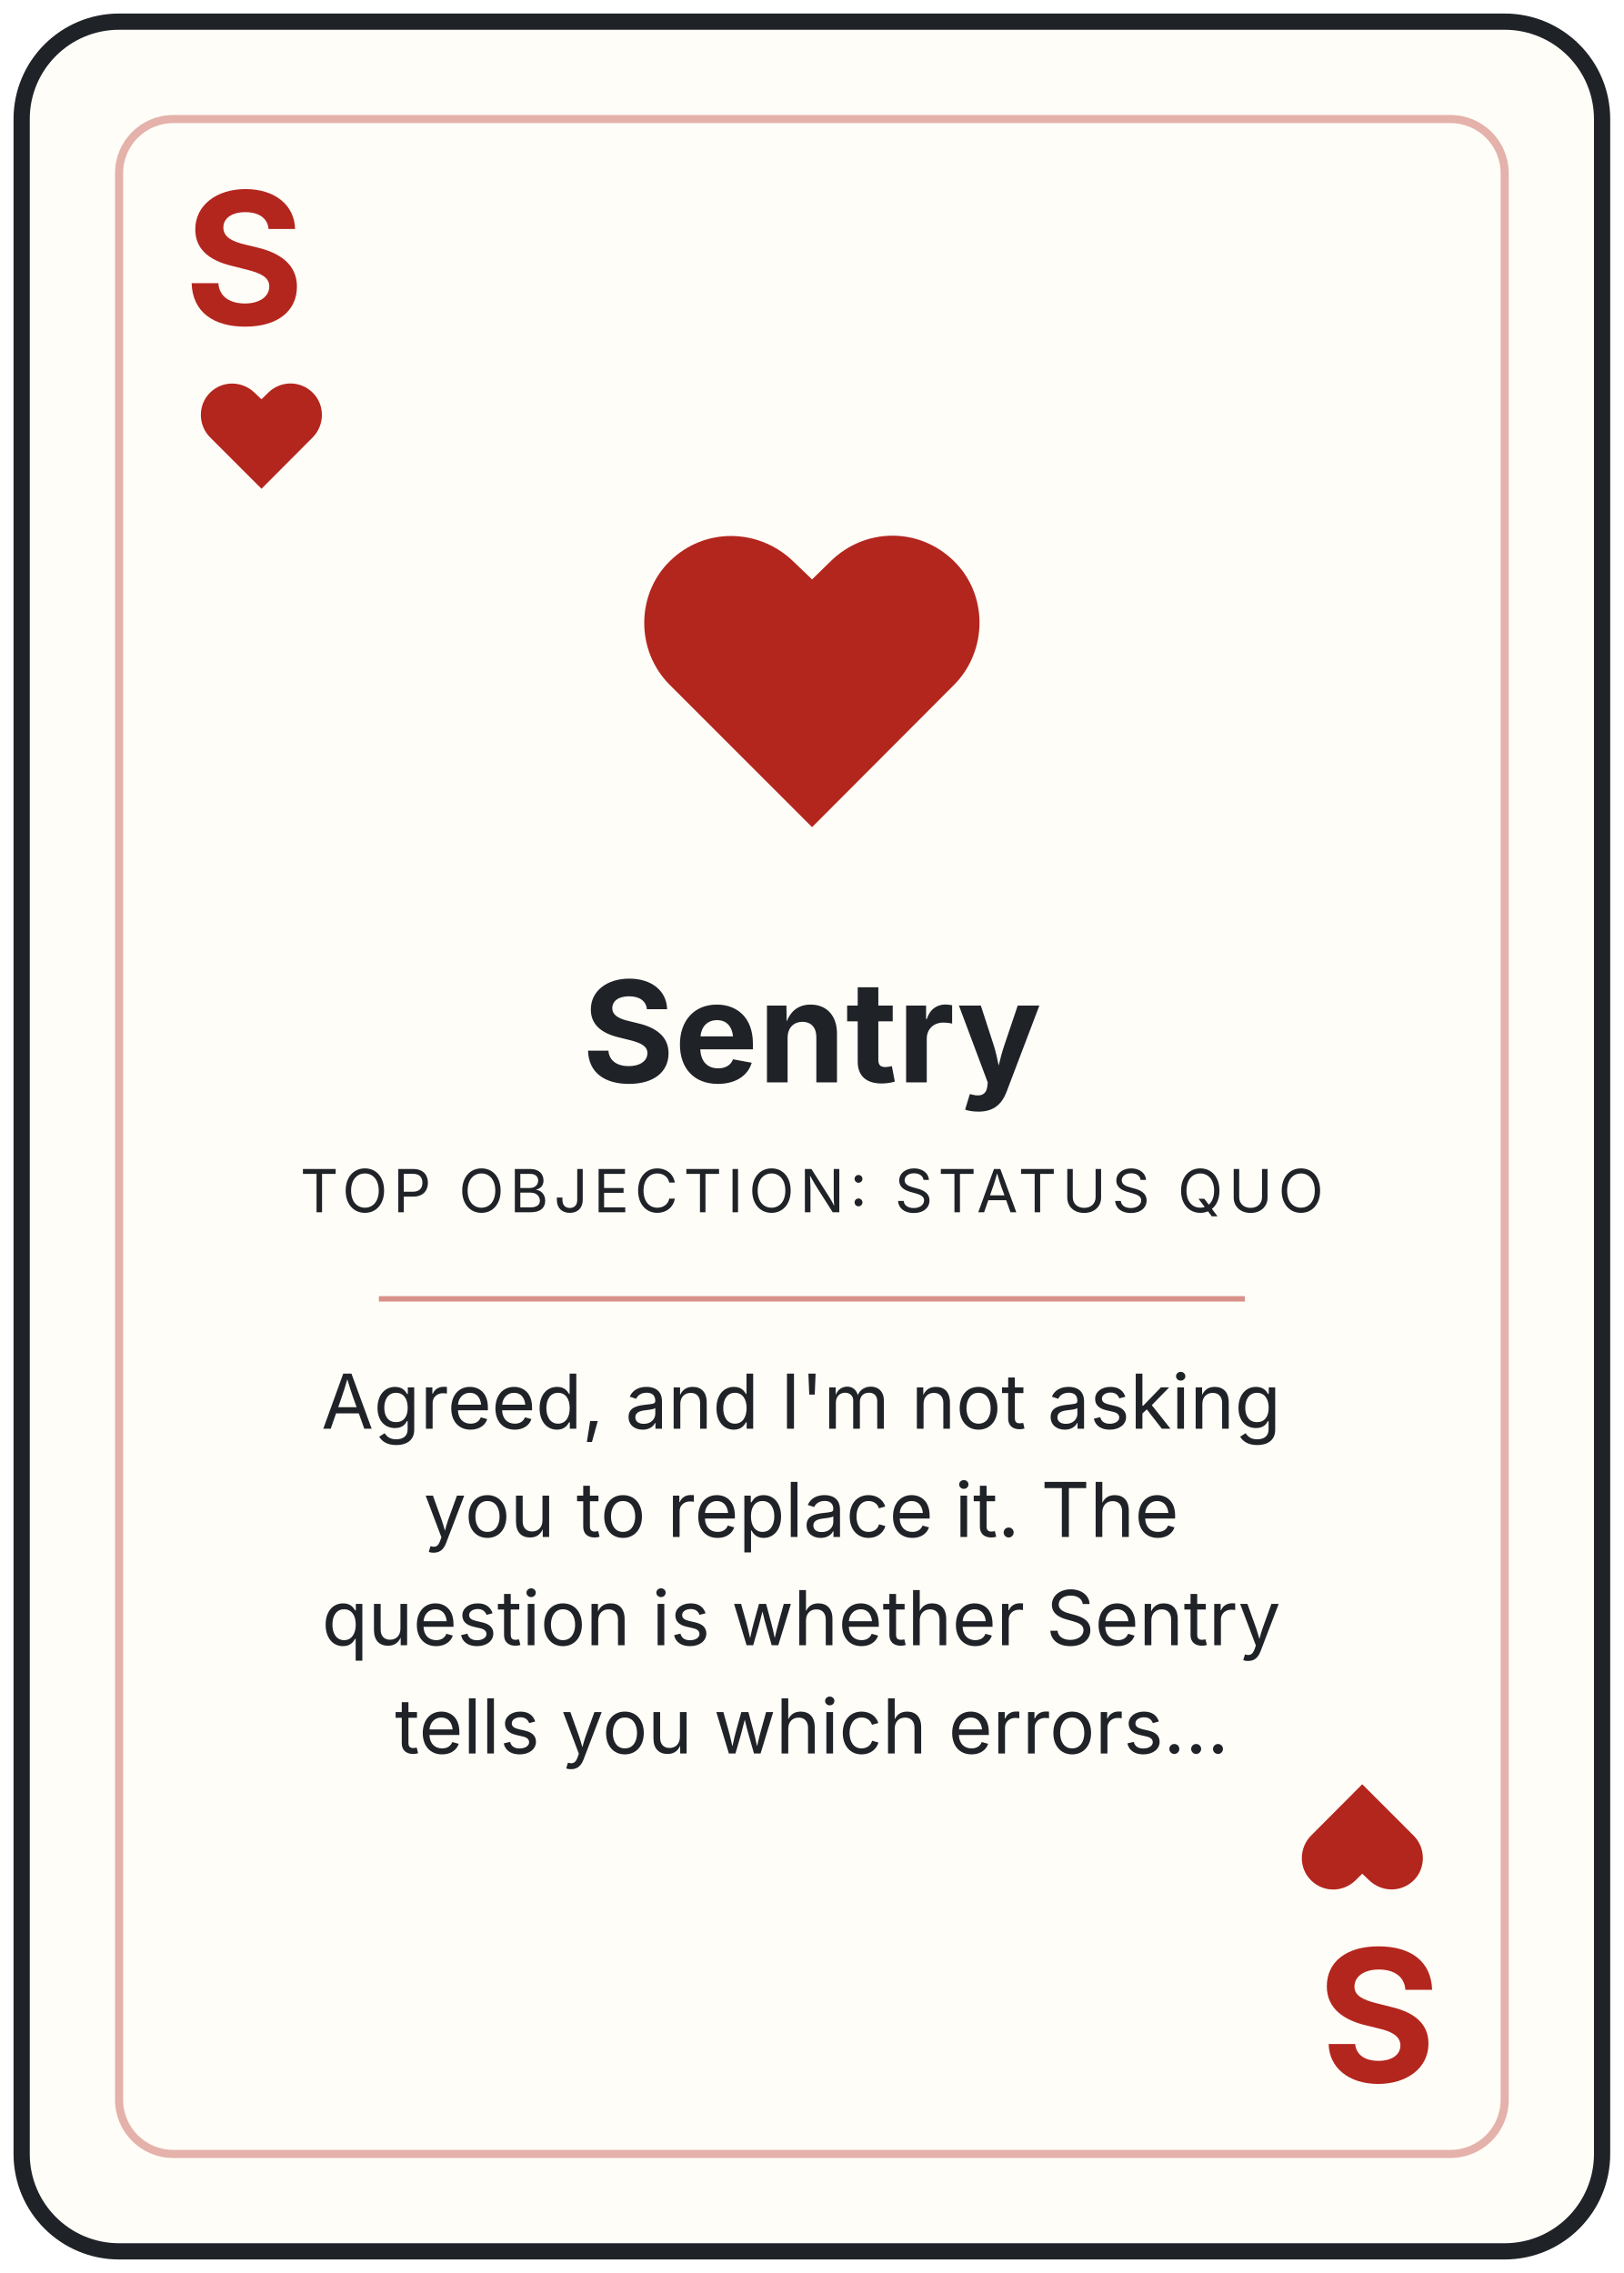
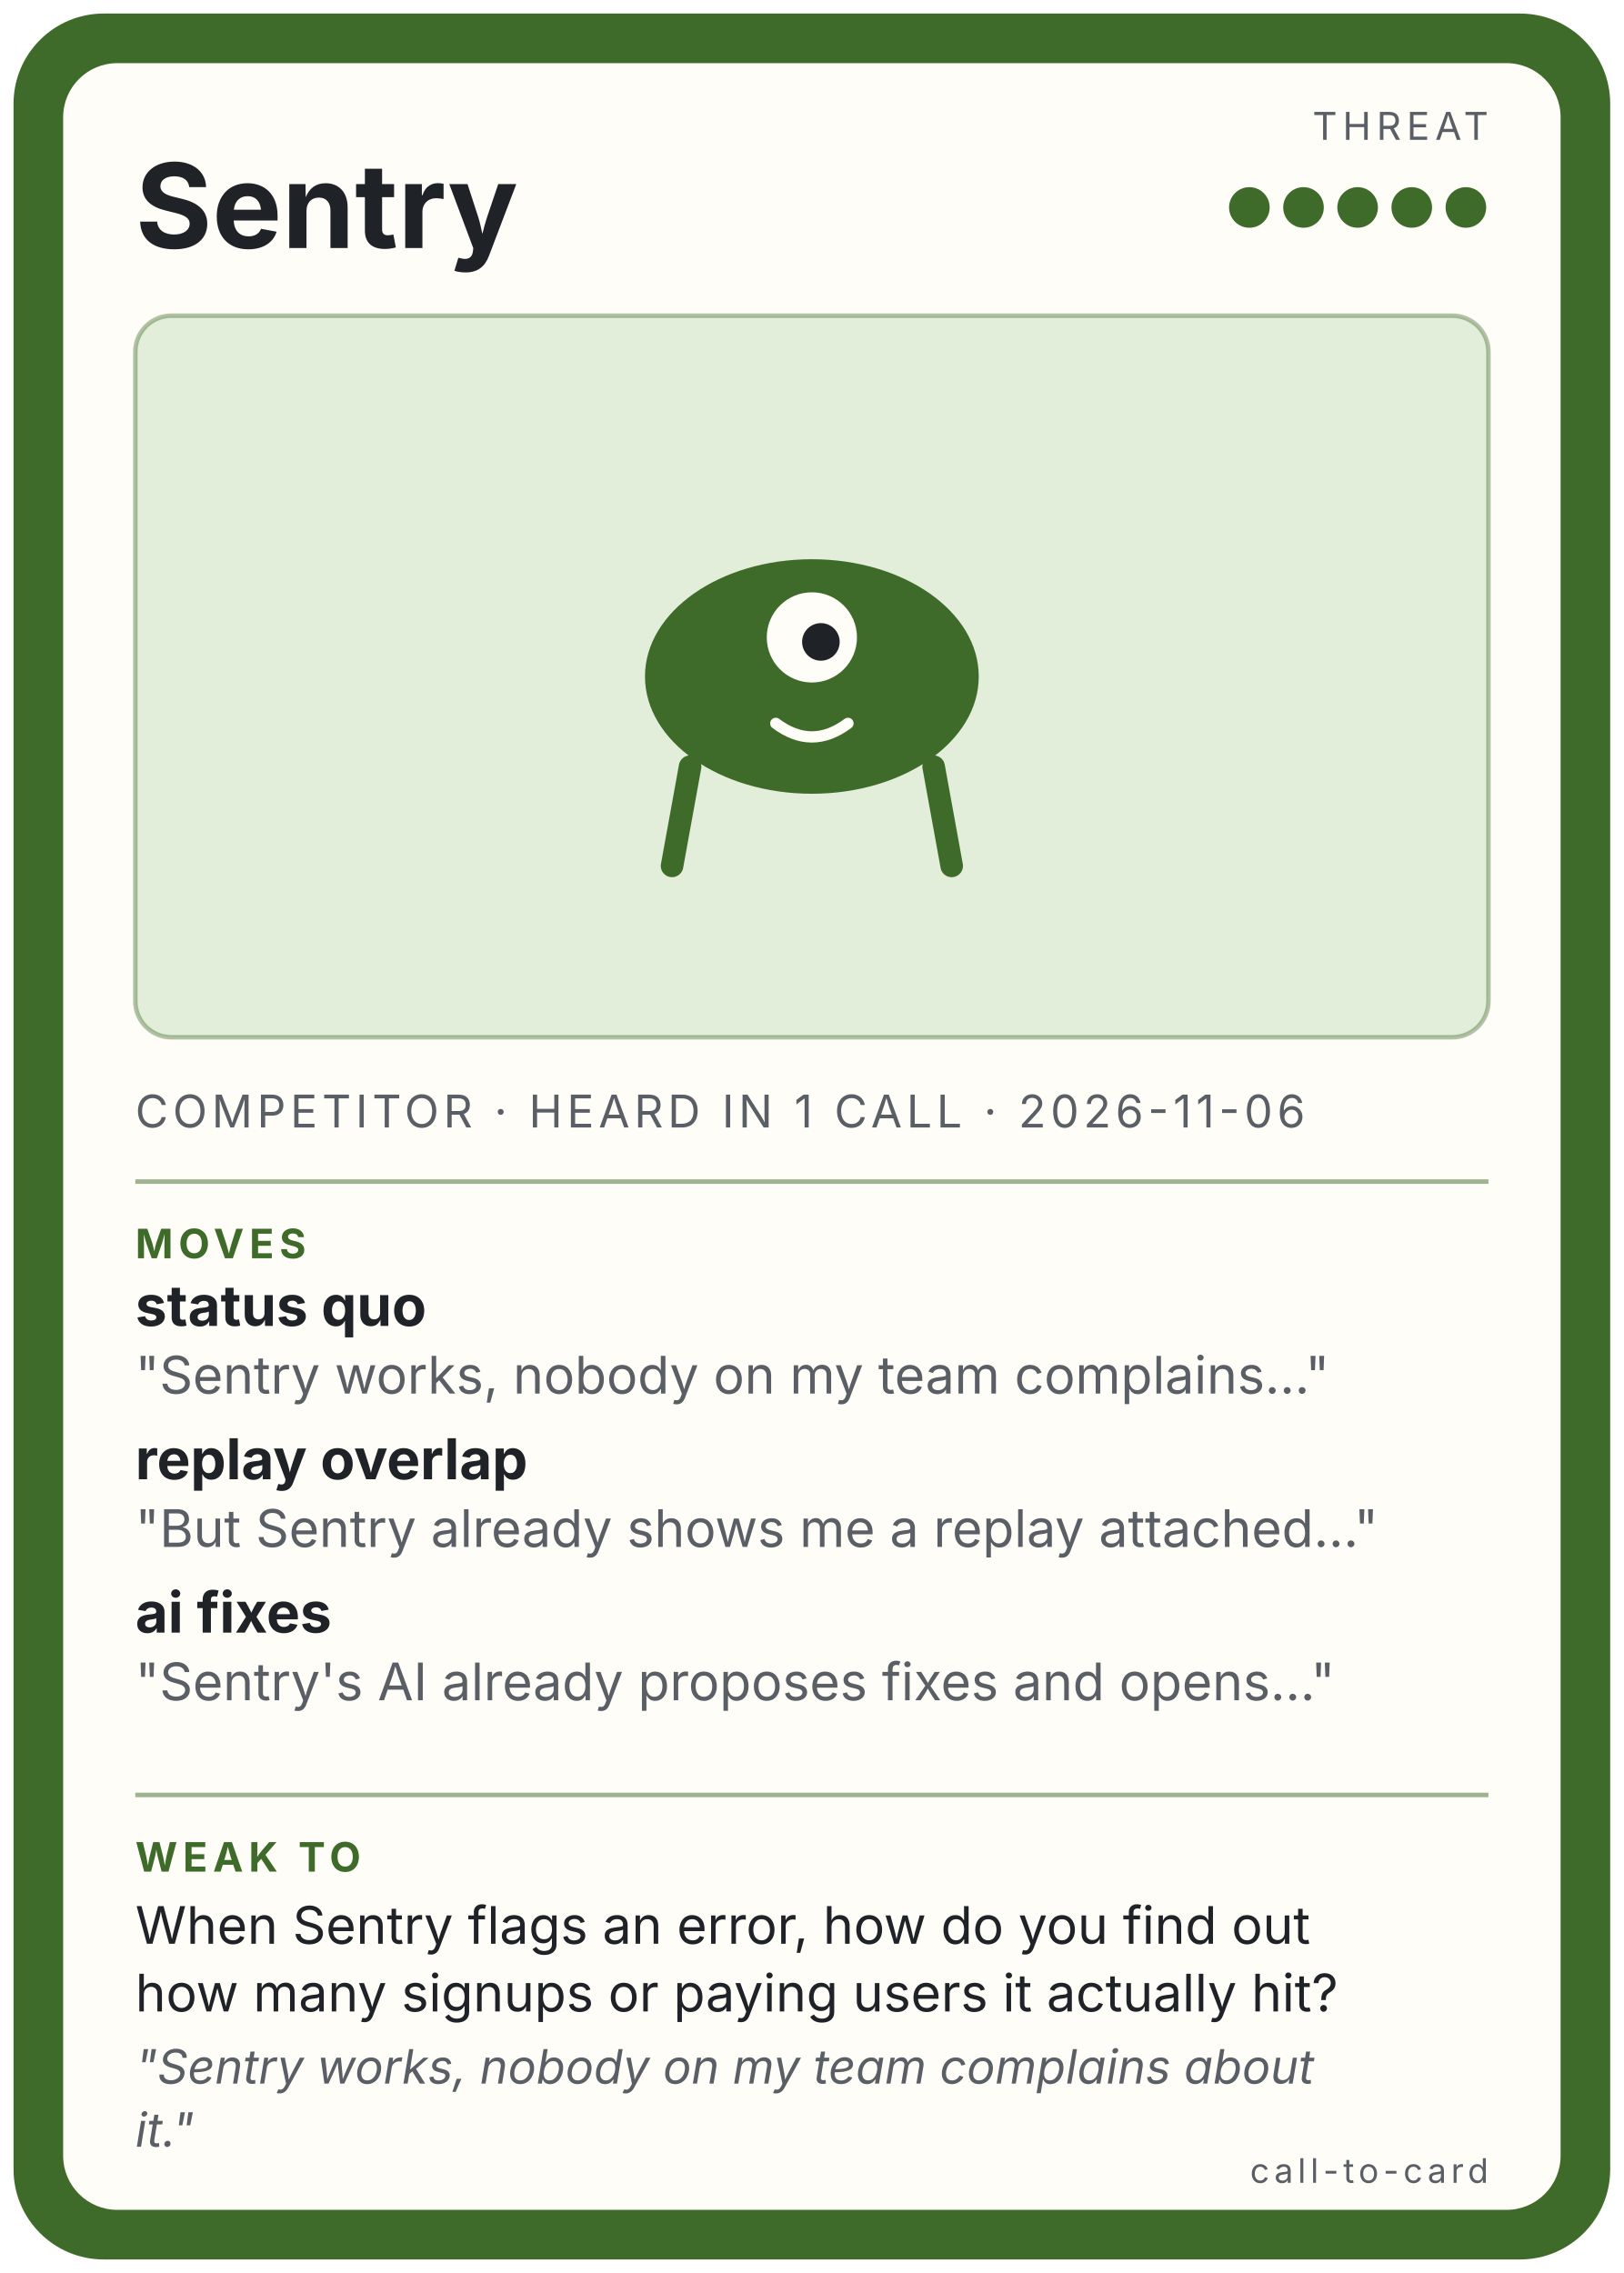
- <svg xmlns="http://www.w3.org/2000/svg" width="300" height="420" viewBox="0 0 300 420" role="img" font-family="'Atkinson Hyperlegible', Inter, system-ui, -apple-system, Helvetica, Arial, sans-serif">
-   <rect x="4" y="4" width="292" height="412" rx="18" fill="#FFFDF7" stroke="#1F2328" stroke-width="3" />
-   <rect x="22" y="22" width="256" height="376" rx="10" fill="none" stroke="#B3261E" stroke-opacity="0.35" stroke-width="1.5" />
-   <text x="34" y="60" font-size="34" font-weight="700" fill="#B3261E">S</text>
-   <text x="35" y="90" font-size="26" fill="#B3261E">♥</text>
-   <g transform="rotate(180 150 210)">
-     <text x="34" y="60" font-size="34" font-weight="700" fill="#B3261E">S</text>
-     <text x="35" y="90" font-size="26" fill="#B3261E">♥</text>
+ <svg xmlns="http://www.w3.org/2000/svg" width="360" height="504" viewBox="0 0 360 504" role="img" font-family="'Atkinson Hyperlegible', Inter, system-ui, -apple-system, Helvetica, Arial, sans-serif">
+   <rect x="3" y="3" width="354" height="498" rx="20" fill="#3F6B2A" />
+   <rect x="14" y="14" width="332" height="476" rx="12" fill="#FFFDF7" />
+   <text x="30" y="55" font-size="26" font-weight="700" fill="#1F2328">Sentry</text>
+   <text x="330" y="31" font-size="8.5" letter-spacing="1.2" text-anchor="end" fill="#5A5F66">THREAT</text>
+   <circle cx="277" cy="46" r="4.5" fill="#3F6B2A" />
+   <circle cx="289" cy="46" r="4.5" fill="#3F6B2A" />
+   <circle cx="301" cy="46" r="4.5" fill="#3F6B2A" />
+   <circle cx="313" cy="46" r="4.5" fill="#3F6B2A" />
+   <circle cx="325" cy="46" r="4.5" fill="#3F6B2A" />
+   <rect x="30" y="70" width="300" height="160" rx="8" fill="#E2EEDA" stroke="#3F6B2A" stroke-opacity="0.4" />
+   <g id="art">
+     <line x1="153" y1="170" x2="149" y2="192" stroke="#3F6B2A" stroke-width="5" stroke-linecap="round" />
+     <line x1="207" y1="170" x2="211" y2="192" stroke="#3F6B2A" stroke-width="5" stroke-linecap="round" />
+     <ellipse cx="180" cy="150" rx="37" ry="26" fill="#3F6B2A" />
+     <circle cx="180" cy="141.333" r="10" fill="#FFFDF7" />
+     <circle cx="182" cy="142.333" r="4.167" fill="#1F2328" />
+     <path d="M172 160.4 q 8 6 16 0" fill="none" stroke="#FFFDF7" stroke-width="2.5" stroke-linecap="round" />
  </g>
-   <text x="150" y="152" font-size="72" text-anchor="middle" fill="#B3261E">♥</text>
-   <text x="150" y="200" font-size="26" font-weight="700" text-anchor="middle" fill="#1F2328">Sentry</text>
-   <text x="150" y="224" font-size="11" letter-spacing="1" text-anchor="middle" fill="#1F2328">TOP OBJECTION: STATUS QUO</text>
-   <line x1="70" y1="240" x2="230" y2="240" stroke="#B3261E" stroke-opacity="0.5" />
-   <text x="150" y="264" font-size="14" text-anchor="middle" fill="#1F2328">
-     <tspan x="150" dy="0">Agreed, and I'm not asking</tspan>
-     <tspan x="150" dy="20">you to replace it. The</tspan>
-     <tspan x="150" dy="20">question is whether Sentry</tspan>
-     <tspan x="150" dy="20">tells you which errors…</tspan>
+   <text x="30" y="250" font-size="10" letter-spacing="1" fill="#5A5F66">COMPETITOR · HEARD IN 1 CALL · 2026-11-06</text>
+   <line x1="30" y1="262" x2="330" y2="262" stroke="#3F6B2A" stroke-opacity="0.5" />
+   <text x="30" y="279" font-size="9" letter-spacing="1.2" font-weight="700" fill="#3F6B2A">MOVES</text>
+   <text x="30" y="294" font-size="12.5" font-weight="700" fill="#1F2328">status quo</text>
+   <text x="30" y="309" font-size="11.5" fill="#5A5F66">"Sentry works, nobody on my team complains…"</text>
+   <text x="30" y="328" font-size="12.5" font-weight="700" fill="#1F2328">replay overlap</text>
+   <text x="30" y="343" font-size="11.5" fill="#5A5F66">"But Sentry already shows me a replay attached…"</text>
+   <text x="30" y="362" font-size="12.5" font-weight="700" fill="#1F2328">ai fixes</text>
+   <text x="30" y="377" font-size="11.5" fill="#5A5F66">"Sentry's AI already proposes fixes and opens…"</text>
+   <line x1="30" y1="398" x2="330" y2="398" stroke="#3F6B2A" stroke-opacity="0.5" />
+   <text x="30" y="415" font-size="9" letter-spacing="1.2" font-weight="700" fill="#3F6B2A">WEAK TO</text>
+   <text x="30" y="431" font-size="11.5" fill="#1F2328">
+     <tspan x="30" dy="0">When Sentry flags an error, how do you find out</tspan>
+     <tspan x="30" dy="15">how many signups or paying users it actually hit?</tspan>
  </text>
+   <text x="30" y="462" font-size="10.5" font-style="italic" fill="#5A5F66">
+     <tspan x="30" dy="0">"Sentry works, nobody on my team complains about</tspan>
+     <tspan x="30" dy="14">it."</tspan>
+   </text>
+   <text x="330" y="484" font-size="7.5" letter-spacing="1" text-anchor="end" fill="#5A5F66">call-to-card</text>
</svg>
